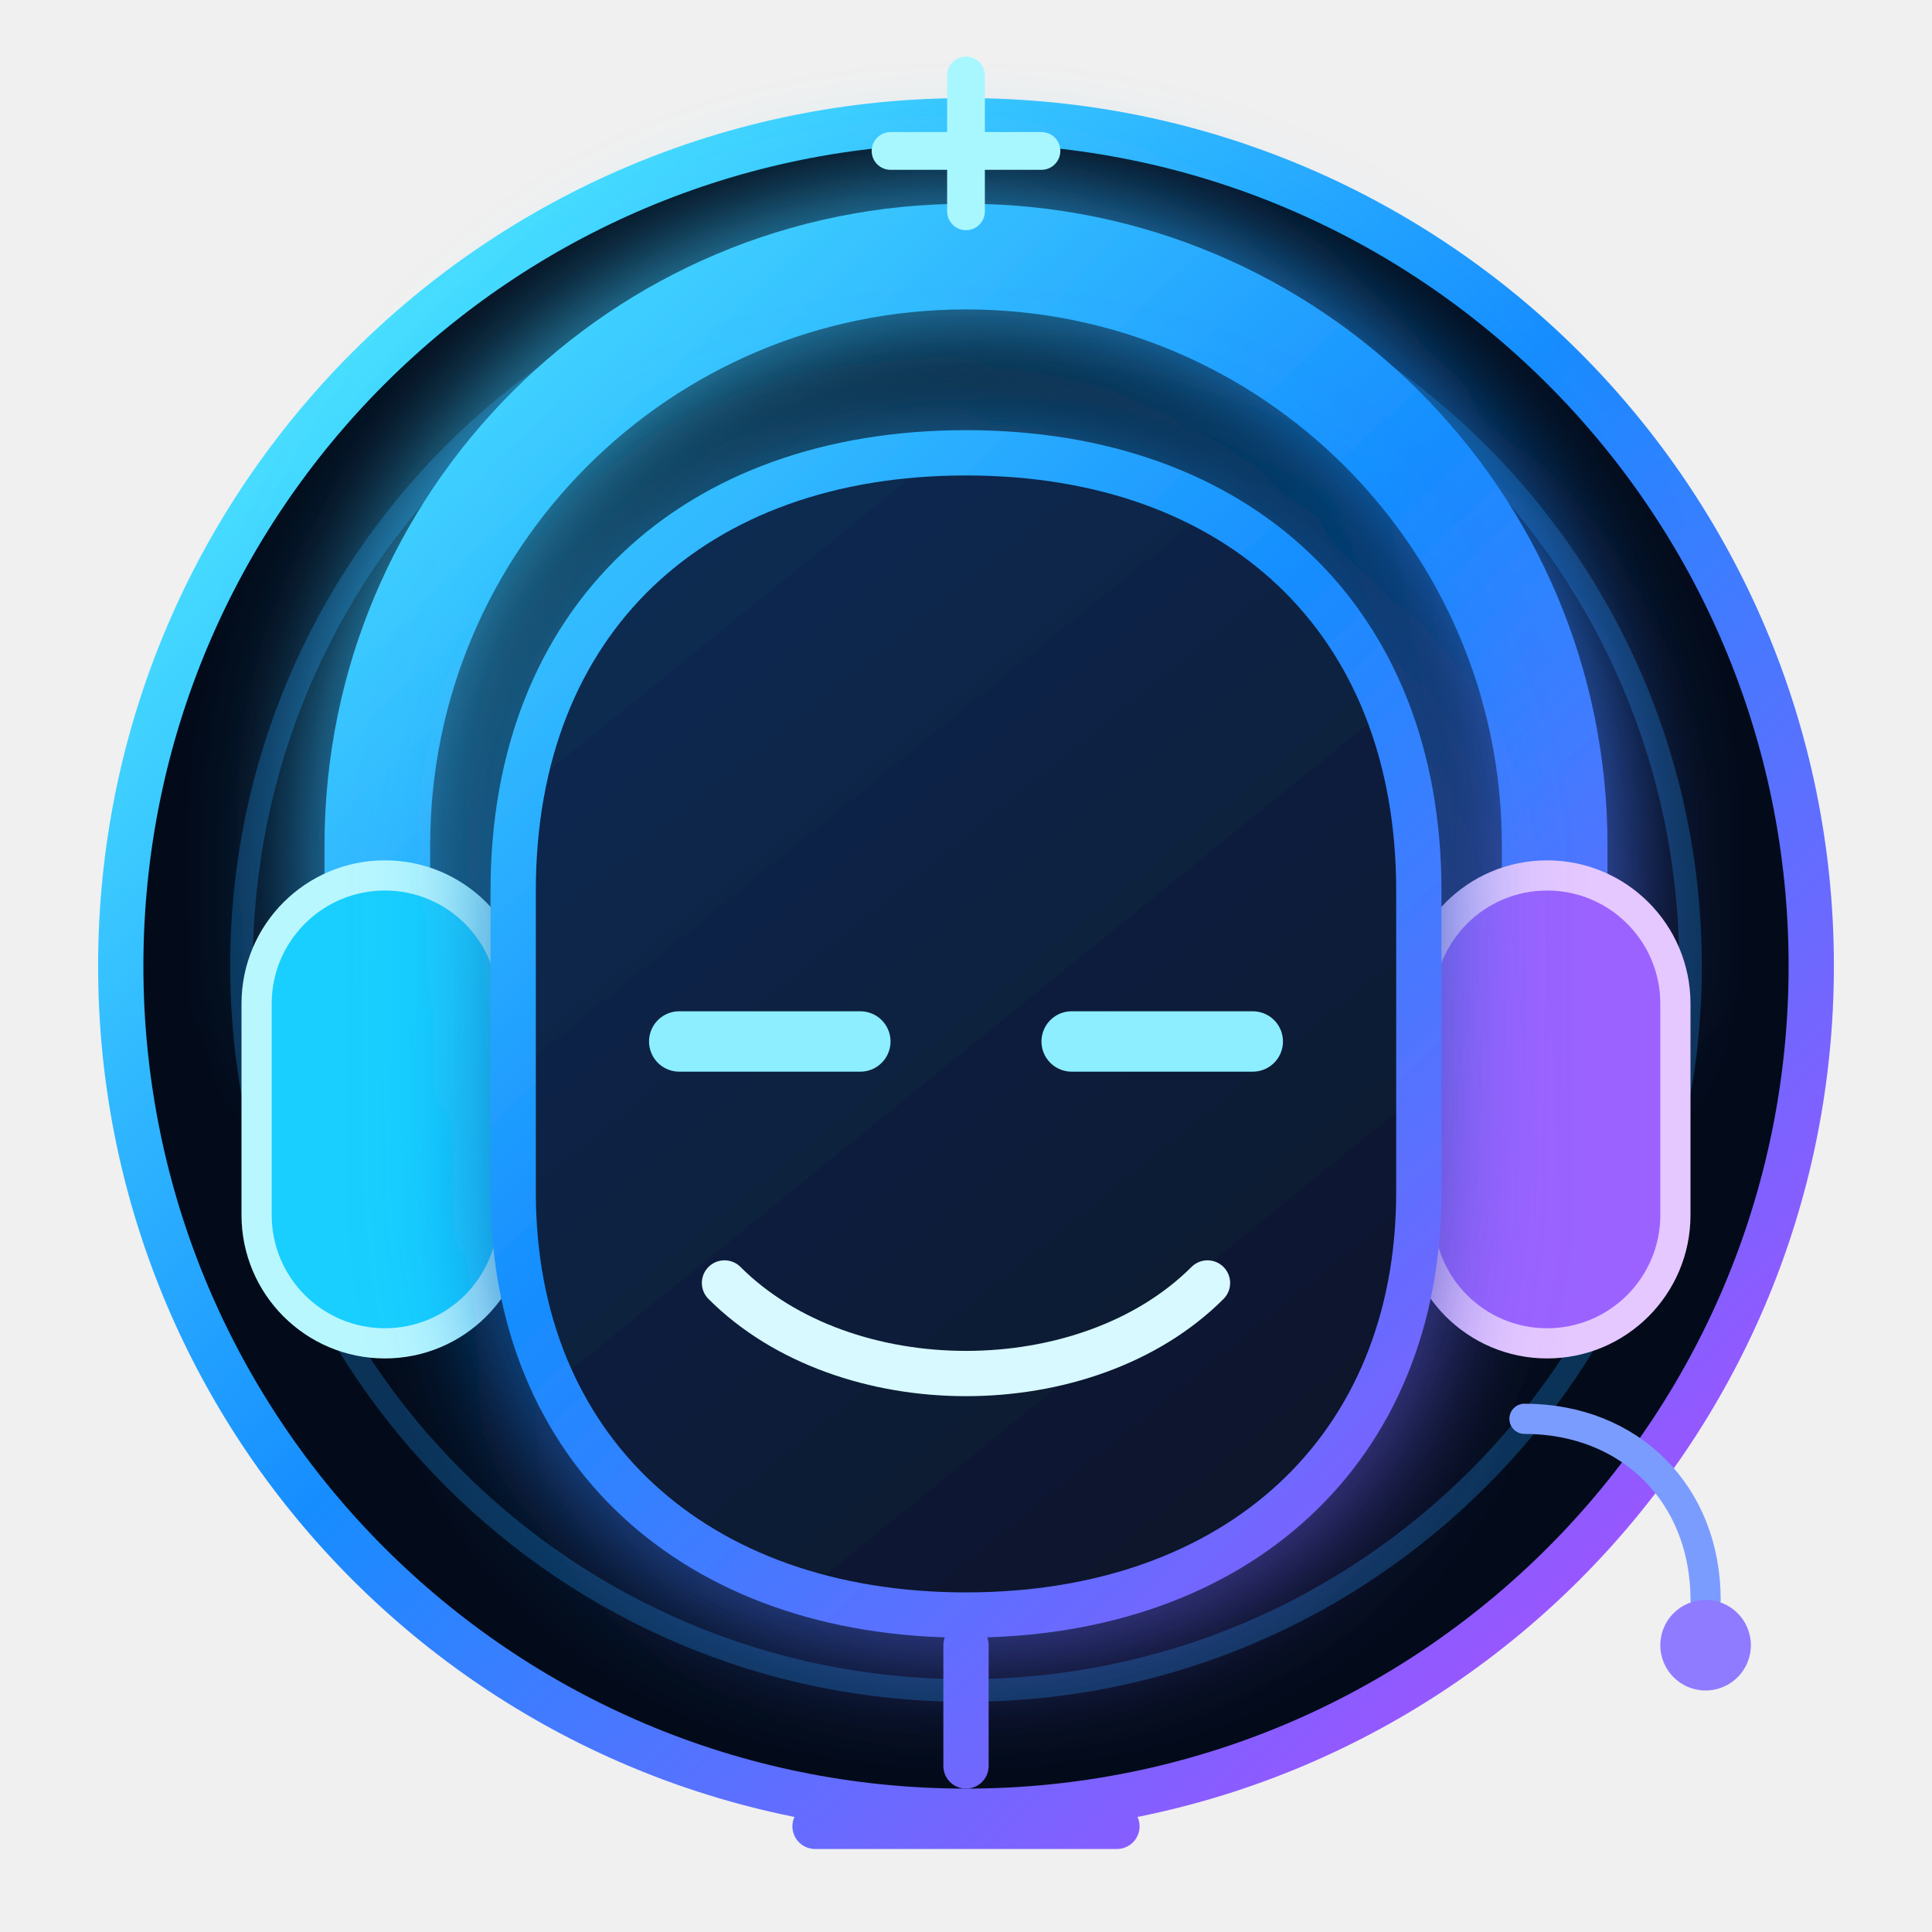
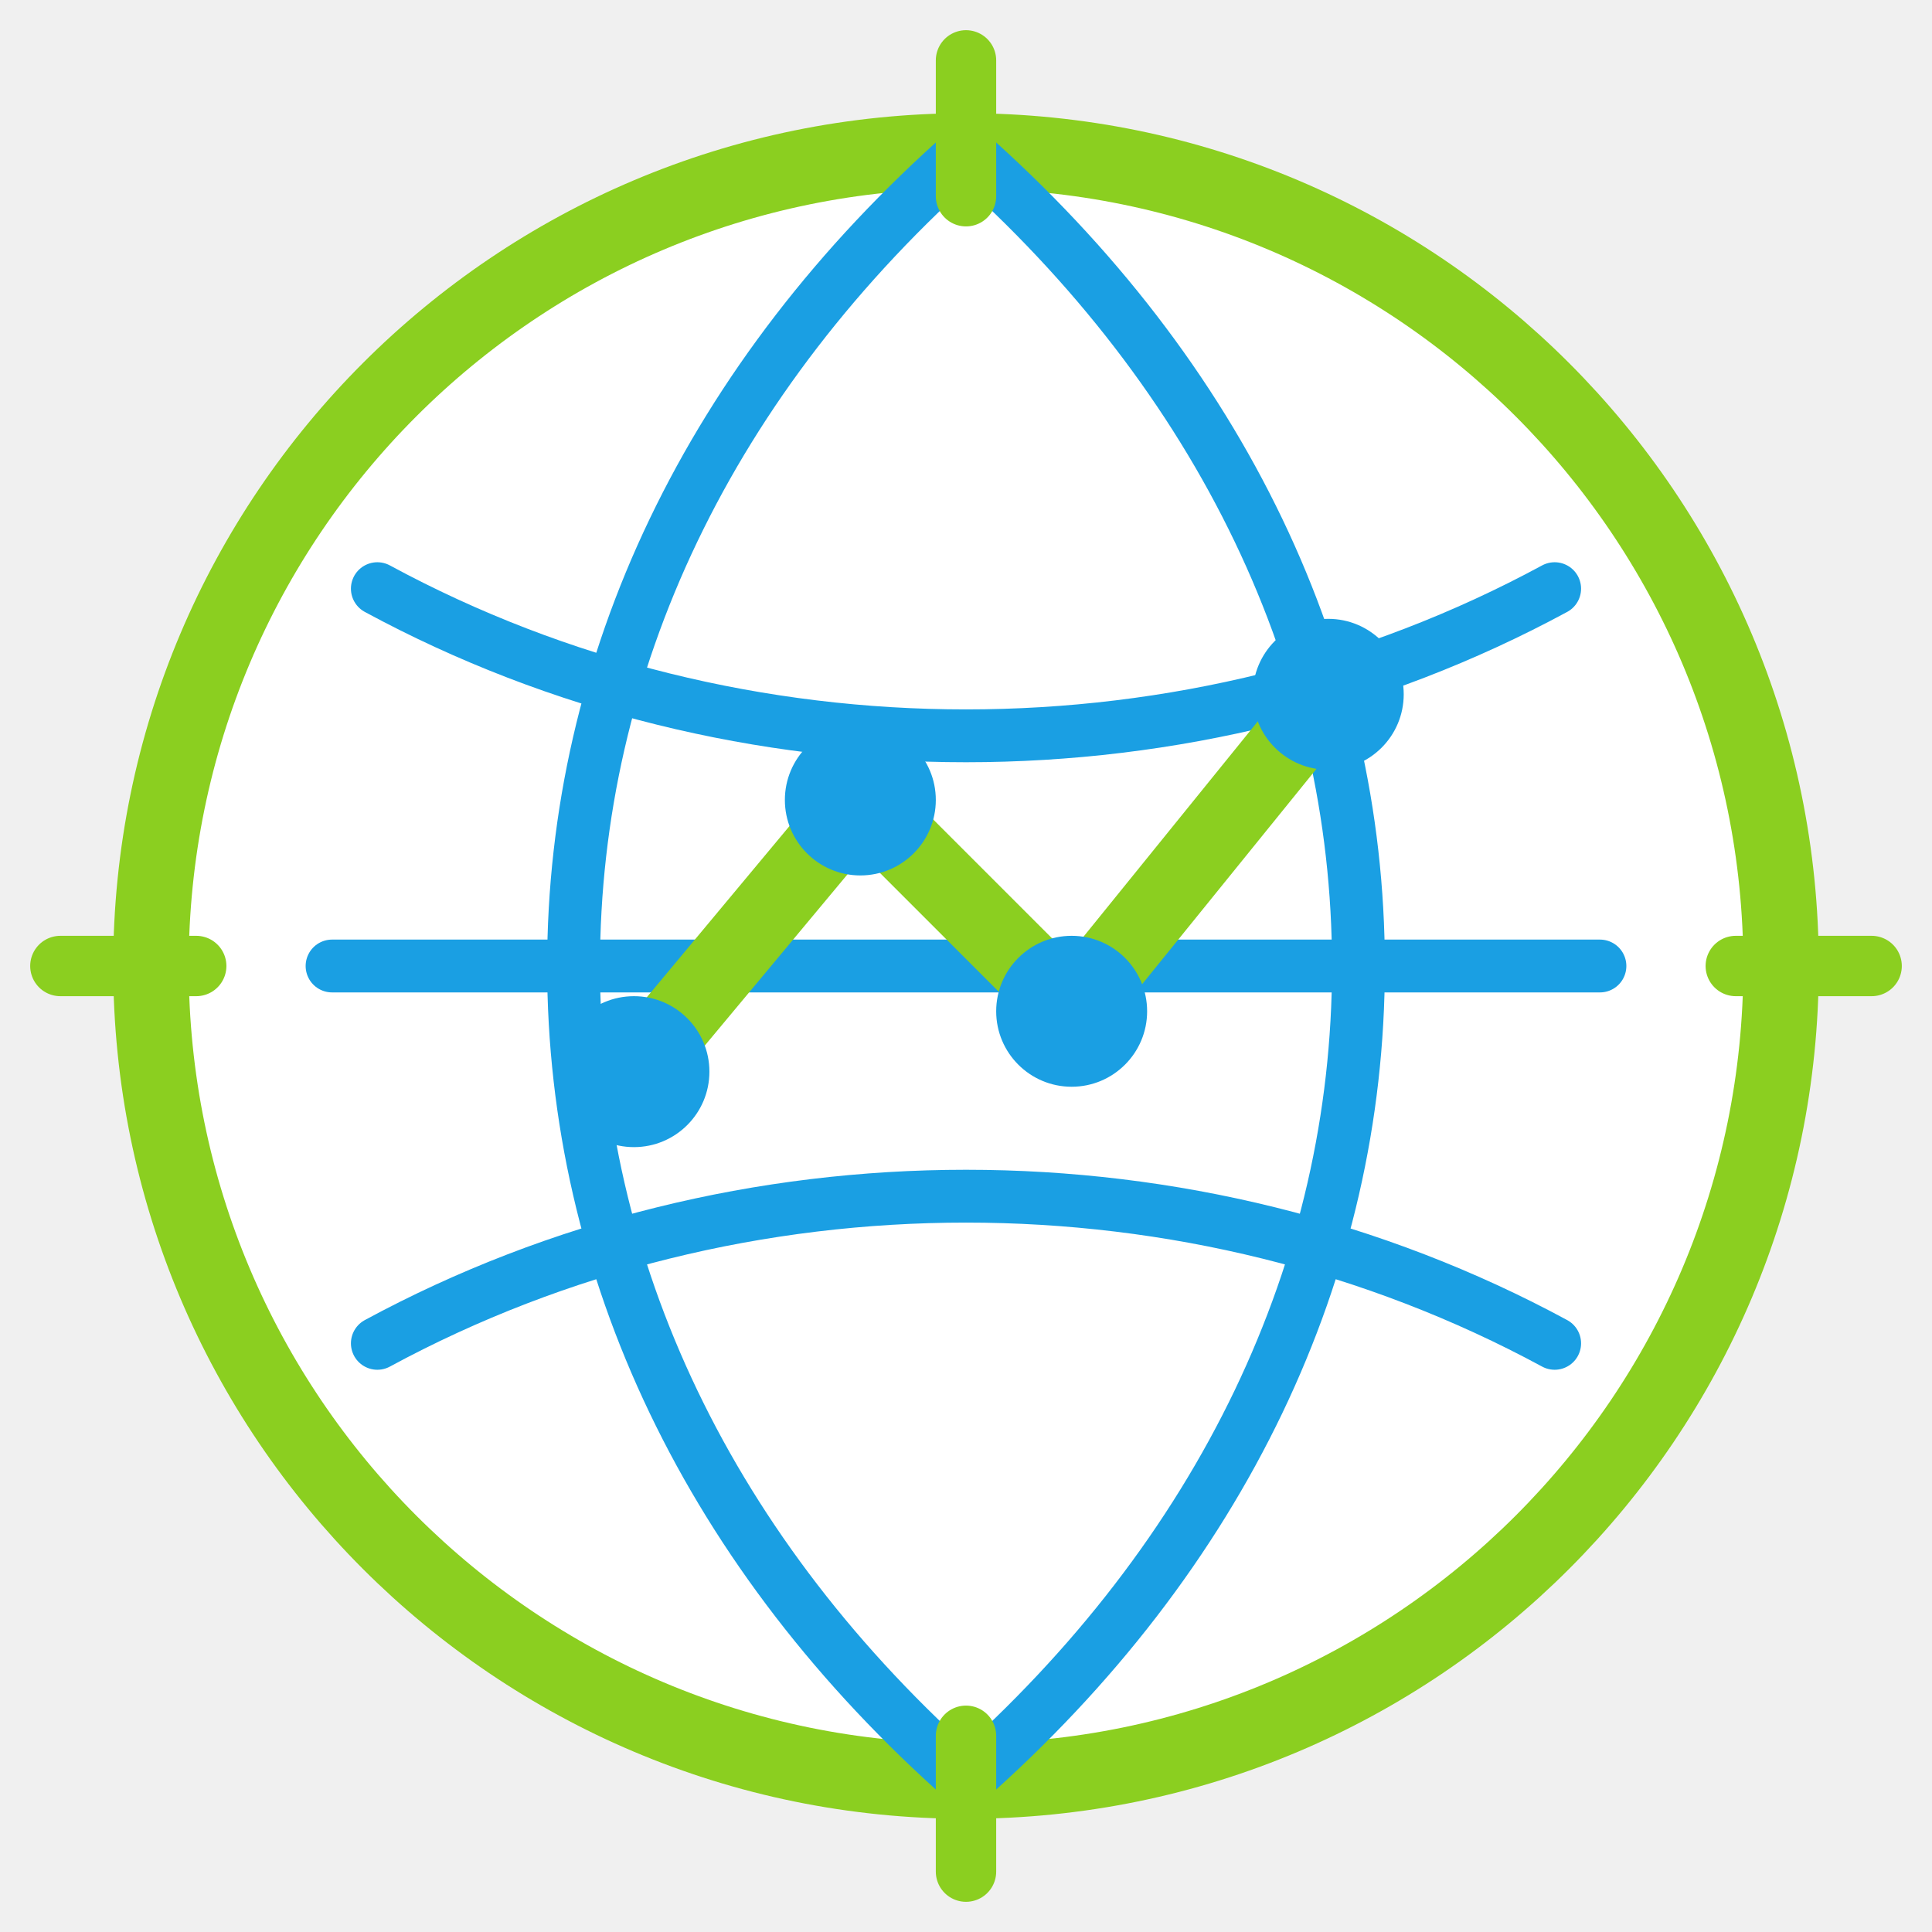
- <svg xmlns="http://www.w3.org/2000/svg" viewBox="0 0 128 128" role="img" aria-label="AI Virtual Receptionist">
-   <defs>
-     <linearGradient id="edge" x1="14" y1="12" x2="112" y2="116" gradientUnits="userSpaceOnUse">
-       <stop stop-color="#55F4FF" />
-       <stop offset=".48" stop-color="#168DFF" />
-       <stop offset="1" stop-color="#B34BFF" />
-     </linearGradient>
-     <linearGradient id="face" x1="34" y1="28" x2="94" y2="102" gradientUnits="userSpaceOnUse">
-       <stop stop-color="#102E59" />
-       <stop offset="1" stop-color="#061326" />
-     </linearGradient>
-     <filter id="glow" x="-60%" y="-60%" width="220%" height="220%">
-       <feGaussianBlur stdDeviation="4" result="b" />
-       <feMerge>
-         <feMergeNode in="b" />
-         <feMergeNode in="SourceGraphic" />
-       </feMerge>
-     </filter>
-   </defs>
-   <circle cx="64" cy="64" r="56" fill="#030B1A" stroke="url(#edge)" stroke-width="3" />
-   <circle cx="64" cy="64" r="48" fill="none" stroke="#1A75BD" stroke-opacity=".38" stroke-width="1.5" />
-   <path d="M25 66V56a39 39 0 0 1 78 0v10" fill="none" stroke="url(#edge)" stroke-width="7" stroke-linecap="round" filter="url(#glow)" />
-   <rect x="17" y="58" width="17" height="31" rx="8.5" fill="#18CFFF" stroke="#B9F7FF" stroke-width="2" />
-   <rect x="94" y="58" width="17" height="31" rx="8.5" fill="#9B62FF" stroke="#E5C8FF" stroke-width="2" />
-   <path d="M34 59c0-18 12-29 30-29s30 11 30 29v20c0 17-12 28-30 28S34 96 34 79z" fill="url(#face)" stroke="url(#edge)" stroke-width="3" filter="url(#glow)" />
-   <path d="M45 69h12m14 0h12" stroke="#8CEEFF" stroke-width="4" stroke-linecap="round" />
-   <path d="M48 85c8 8 24 8 32 0" fill="none" stroke="#D7F9FF" stroke-width="3" stroke-linecap="round" />
-   <path d="M64 5v9m-5-4h10" stroke="#A8F7FF" stroke-width="2.5" stroke-linecap="round" />
-   <path d="M101 94c7 0 12 5 12 12" fill="none" stroke="#7B9CFF" stroke-width="2" stroke-linecap="round" />
-   <circle cx="113" cy="109" r="3" fill="#8F7BFF" />
-   <path d="M64 109v8m-10 4h20" stroke="url(#edge)" stroke-width="3" stroke-linecap="round" />
+ <svg xmlns="http://www.w3.org/2000/svg" viewBox="0 0 128 128" role="img" aria-label="AIVirtualReceptionist.online">
+   <circle cx="64" cy="64" r="54" fill="#fff" stroke="#8BCF20" stroke-width="5" />
+   <path d="M22 64h84M64 10c-17 15-26 34-26 54s9 39 26 54M64 10c17 15 26 34 26 54s-9 39-26 54M25 39c24 13 54 13 78 0M25 89c24-13 54-13 78 0" fill="none" stroke="#1A9FE3" stroke-width="3.5" stroke-linecap="round" />
+   <path d="M42 71l15-18 14 14 17-21" fill="none" stroke="#8BCF20" stroke-width="5" stroke-linecap="round" stroke-linejoin="round" />
+   <g fill="#1A9FE3">
+     <circle cx="42" cy="71" r="5" />
+     <circle cx="57" cy="53" r="5" />
+     <circle cx="71" cy="67" r="5" />
+     <circle cx="88" cy="46" r="5" />
+   </g>
+   <path d="M64 4v9M64 115v9M4 64h9M115 64h9" stroke="#8BCF20" stroke-width="4" stroke-linecap="round" />
</svg>
